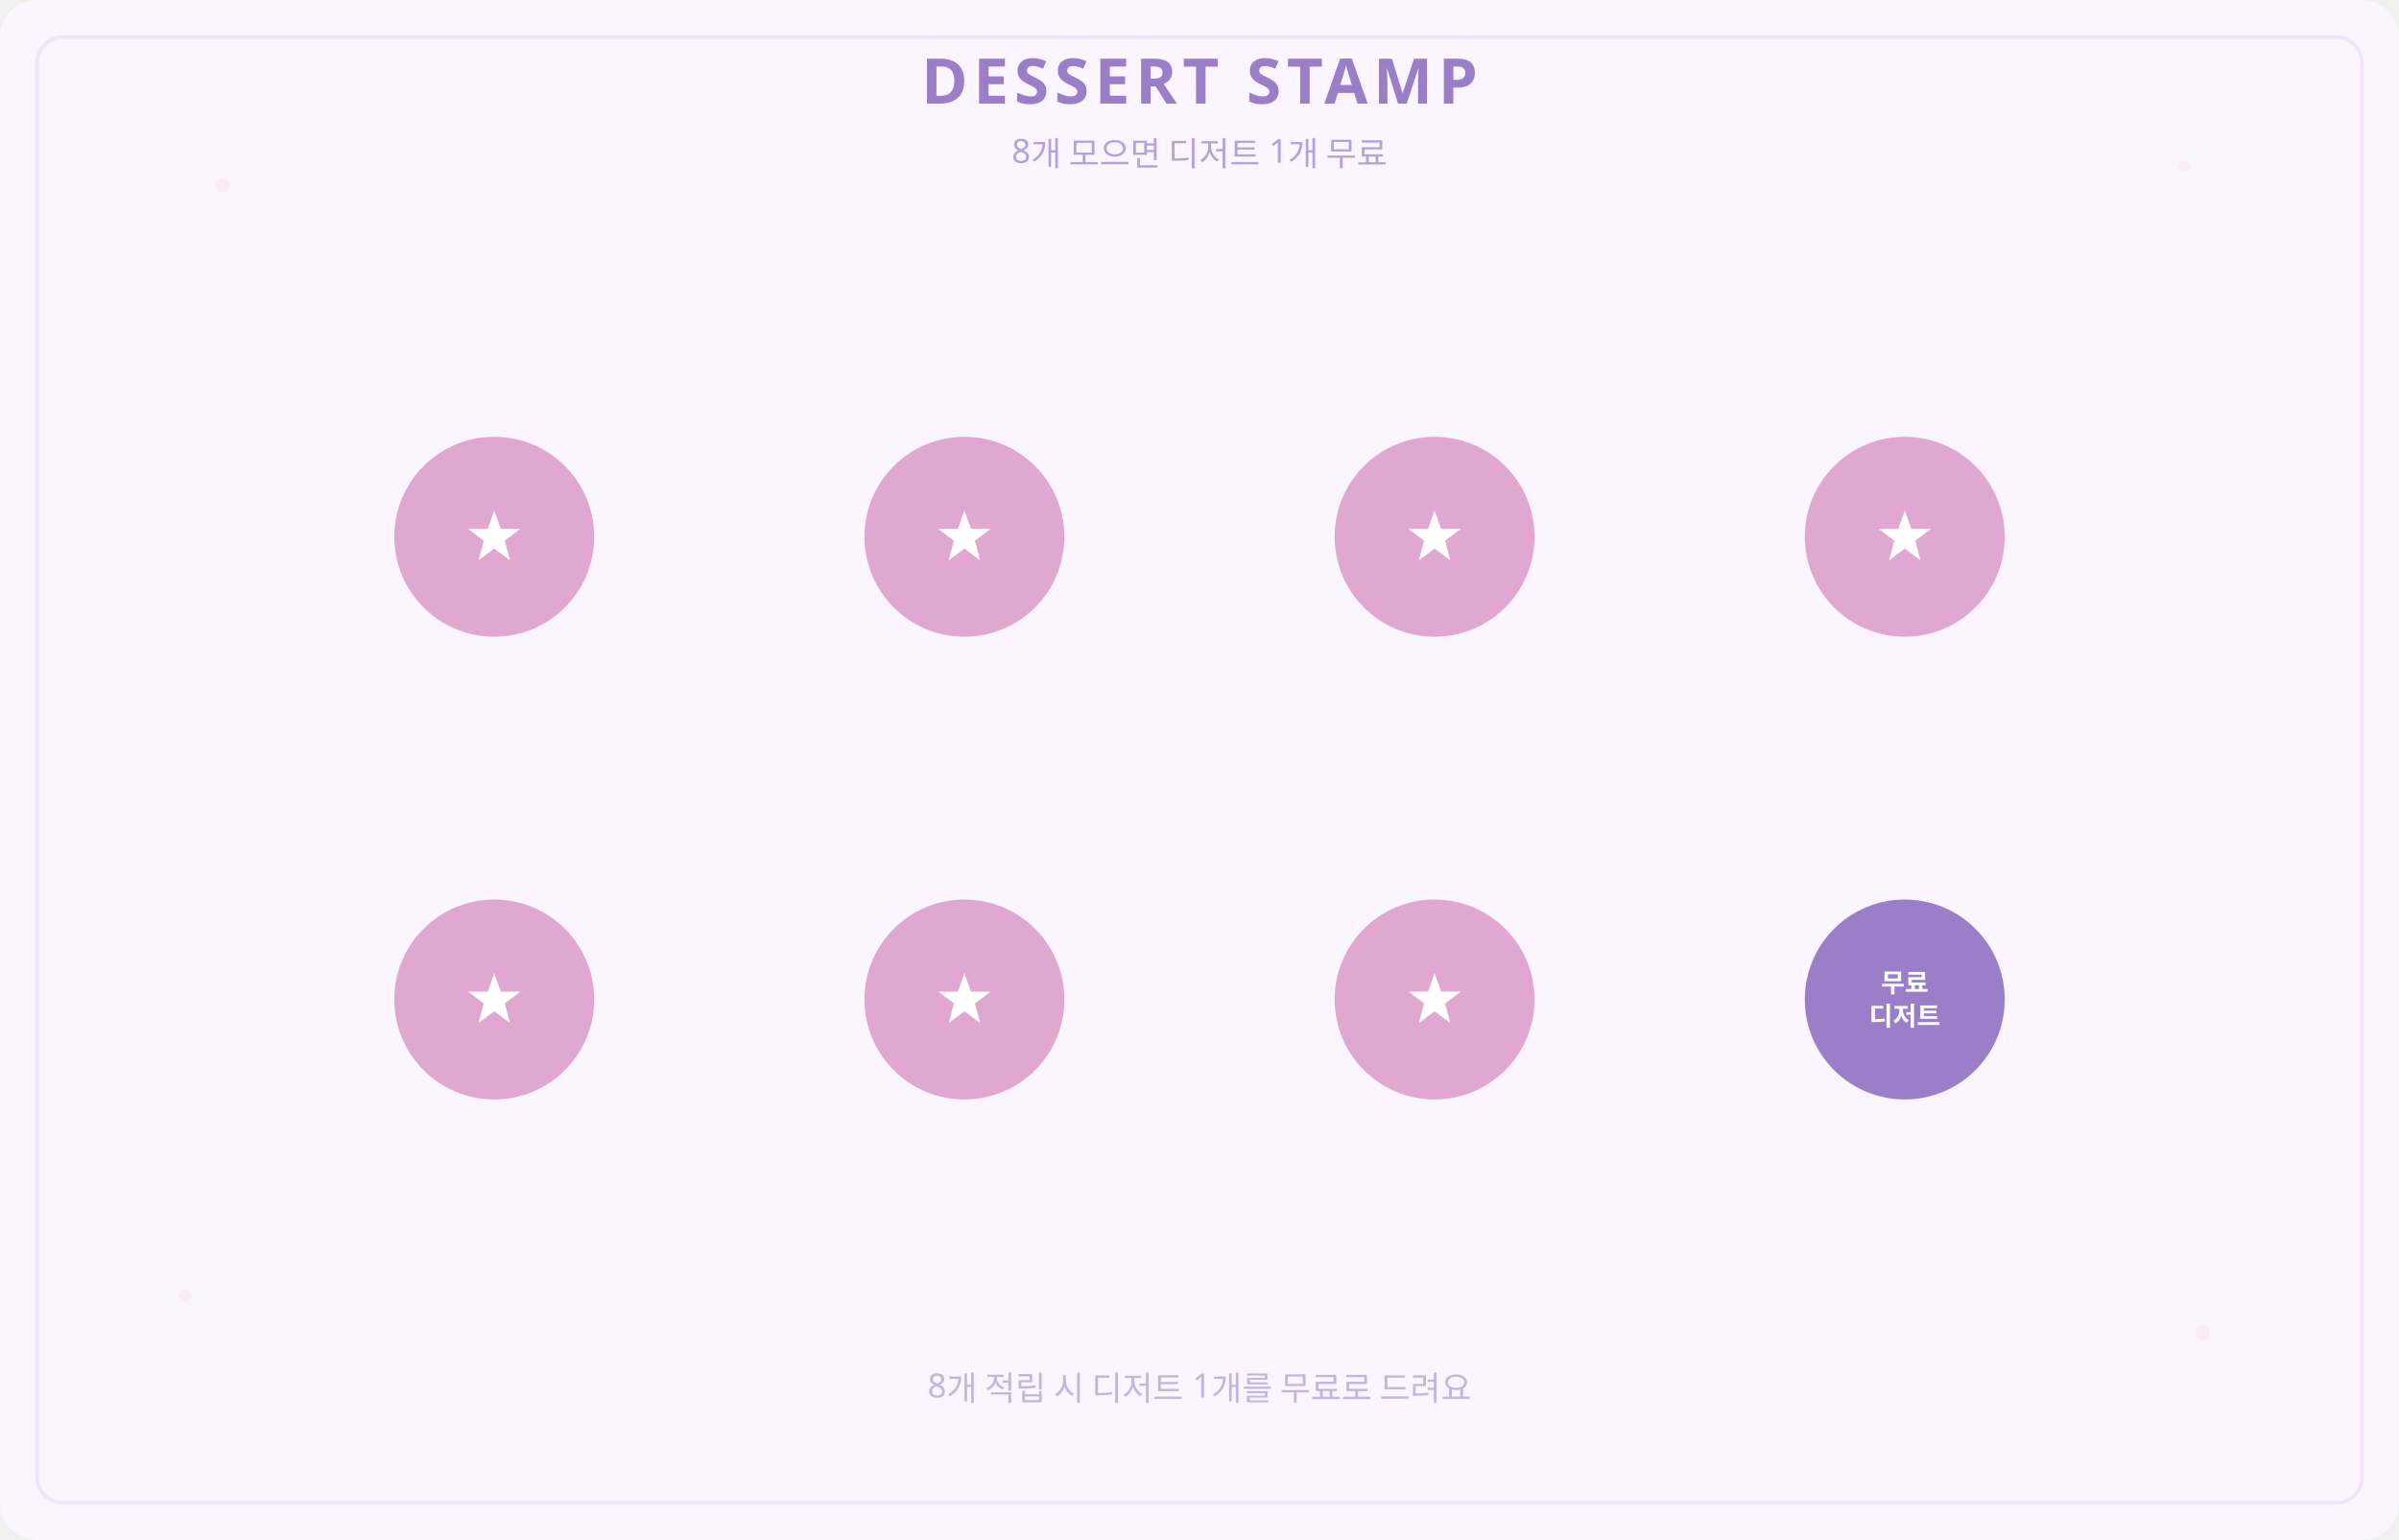
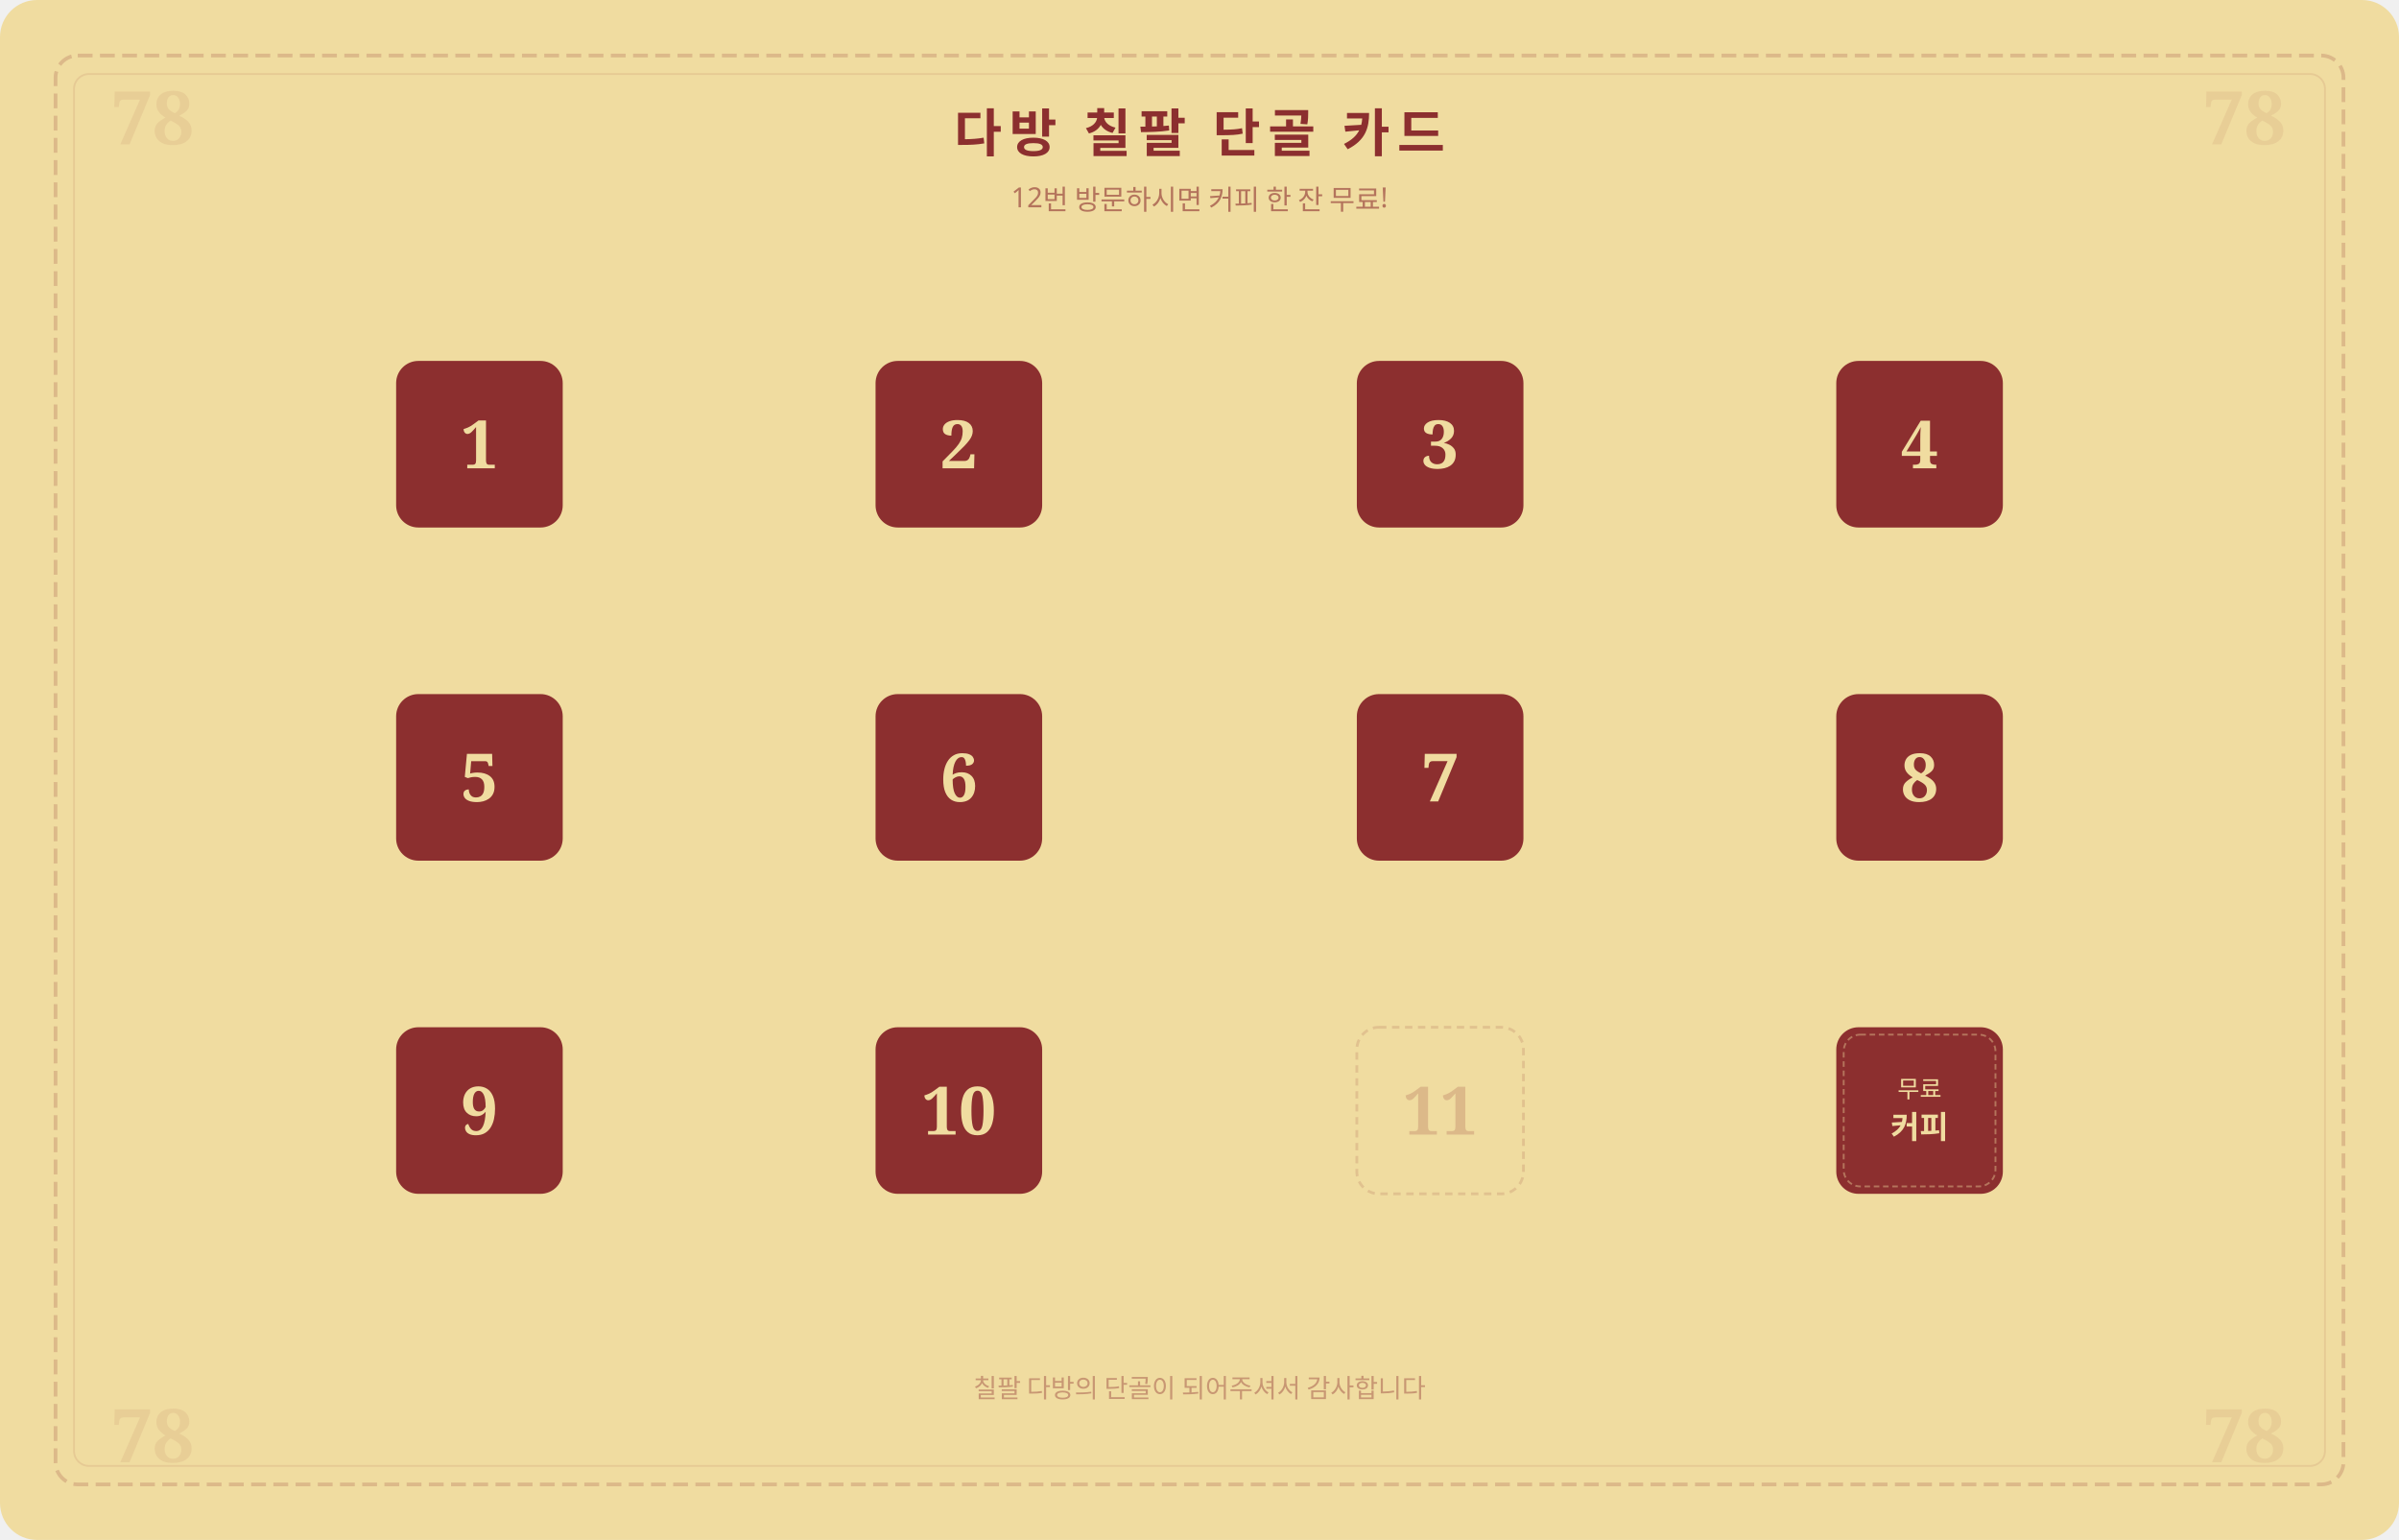
<svg xmlns="http://www.w3.org/2000/svg" viewBox="0 0 1296 832">
-   <defs>
-     <symbol id="s" viewBox="0 0 24 24">
-       <path d="M12,2 L14.5,9 L22,9 L16,13.5 L18,21 L12,16.5 L6,21 L8,13.5 L2,9 L9.5,9Z" fill="white" />
-     </symbol>
-   </defs>
-   <rect width="1296" height="832" rx="20" fill="#FAF5FF" />
-   <rect x="20" y="20" width="1256" height="792" rx="14" fill="none" stroke="#D4A0E8" stroke-opacity="0.2" stroke-width="2" />
-   <g fill="#FFB8D0" opacity="0.15">
-     <circle cx="120" cy="100" r="4" />
-     <circle cx="1180" cy="90" r="3" />
-     <circle cx="100" cy="700" r="3.5" />
-     <circle cx="1190" cy="720" r="4" />
-     <circle cx="648" cy="50" r="2.5" />
-   </g>
-   <text x="648" y="56" text-anchor="middle" fill="#9B7EC8" font-family="sans-serif" font-size="34" font-weight="700" letter-spacing="3">DESSERT STAMP</text>
-   <text x="648" y="88" text-anchor="middle" fill="#9B7EC8" font-family="sans-serif" font-size="18" opacity="0.7">8개 모으면 디저트 1개 무료</text>
-   <circle cx="267" cy="290" r="54" fill="#E0A8D0" />
-   <use href="#s" x="250" y="273" width="34" height="34" />
-   <circle cx="521" cy="290" r="54" fill="#E0A8D0" />
-   <use href="#s" x="504" y="273" width="34" height="34" />
-   <circle cx="775" cy="290" r="54" fill="#E0A8D0" />
-   <use href="#s" x="758" y="273" width="34" height="34" />
-   <circle cx="1029" cy="290" r="54" fill="#E0A8D0" />
-   <use href="#s" x="1012" y="273" width="34" height="34" />
-   <circle cx="267" cy="540" r="54" fill="#E0A8D0" />
-   <use href="#s" x="250" y="523" width="34" height="34" />
-   <circle cx="521" cy="540" r="54" fill="#E0A8D0" />
-   <use href="#s" x="504" y="523" width="34" height="34" />
-   <circle cx="775" cy="540" r="54" fill="#E0A8D0" />
-   <use href="#s" x="758" y="523" width="34" height="34" />
-   <circle cx="1029" cy="540" r="54" fill="#9B7EC8" />
-   <text x="1029" y="536" text-anchor="middle" fill="white" font-family="sans-serif" font-size="14" font-weight="700">무료</text>
-   <text x="1029" y="554" text-anchor="middle" fill="white" font-family="sans-serif" font-size="14" font-weight="700">디저트</text>
-   <text x="648" y="755" text-anchor="middle" fill="#9B7EC8" font-family="sans-serif" font-size="18" opacity="0.55">8개 적립 시 디저트 1개를 무료로 드려요</text>
+   <rect width="1296" height="832" rx="20" fill="#F0DCA0" />
+   <rect x="30" y="30" width="1236" height="772" rx="12" fill="none" stroke="#8C2F2F" stroke-opacity="0.2" stroke-width="2" stroke-dasharray="8,4" />
+   <rect x="40" y="40" width="1216" height="752" rx="8" fill="none" stroke="#8C2F2F" stroke-opacity="0.1" stroke-width="1" />
+   <text x="648" y="82" text-anchor="middle" fill="#8C2F2F" font-family="'Georgia', serif" font-size="28" font-weight="700" letter-spacing="4">다방 칠팔 단골 카드</text>
+   <text x="648" y="112" text-anchor="middle" fill="#8C2F2F" font-family="sans-serif" font-size="15" opacity="0.6">12번 방문하시면 커피 한 잔 무료!</text>
+   <rect x="214" y="195" width="90" height="90" rx="12" fill="#8C2F2F" />
+   <text x="259" y="253" text-anchor="middle" fill="#F0DCA0" font-family="'Georgia', serif" font-size="36" font-weight="700">1</text>
+   <rect x="473" y="195" width="90" height="90" rx="12" fill="#8C2F2F" />
+   <text x="518" y="253" text-anchor="middle" fill="#F0DCA0" font-family="'Georgia', serif" font-size="36" font-weight="700">2</text>
+   <rect x="733" y="195" width="90" height="90" rx="12" fill="#8C2F2F" />
+   <text x="778" y="253" text-anchor="middle" fill="#F0DCA0" font-family="'Georgia', serif" font-size="36" font-weight="700">3</text>
+   <rect x="992" y="195" width="90" height="90" rx="12" fill="#8C2F2F" />
+   <text x="1037" y="253" text-anchor="middle" fill="#F0DCA0" font-family="'Georgia', serif" font-size="36" font-weight="700">4</text>
+   <rect x="214" y="375" width="90" height="90" rx="12" fill="#8C2F2F" />
+   <text x="259" y="433" text-anchor="middle" fill="#F0DCA0" font-family="'Georgia', serif" font-size="36" font-weight="700">5</text>
+   <rect x="473" y="375" width="90" height="90" rx="12" fill="#8C2F2F" />
+   <text x="518" y="433" text-anchor="middle" fill="#F0DCA0" font-family="'Georgia', serif" font-size="36" font-weight="700">6</text>
+   <rect x="733" y="375" width="90" height="90" rx="12" fill="#8C2F2F" />
+   <text x="778" y="433" text-anchor="middle" fill="#F0DCA0" font-family="'Georgia', serif" font-size="36" font-weight="700">7</text>
+   <rect x="992" y="375" width="90" height="90" rx="12" fill="#8C2F2F" />
+   <text x="1037" y="433" text-anchor="middle" fill="#F0DCA0" font-family="'Georgia', serif" font-size="36" font-weight="700">8</text>
+   <rect x="214" y="555" width="90" height="90" rx="12" fill="#8C2F2F" />
+   <text x="259" y="613" text-anchor="middle" fill="#F0DCA0" font-family="'Georgia', serif" font-size="36" font-weight="700">9</text>
+   <rect x="473" y="555" width="90" height="90" rx="12" fill="#8C2F2F" />
+   <text x="518" y="613" text-anchor="middle" fill="#F0DCA0" font-family="'Georgia', serif" font-size="36" font-weight="700">10</text>
+   <rect x="733" y="555" width="90" height="90" rx="12" fill="none" stroke="#8C2F2F" stroke-opacity="0.15" stroke-width="1.5" stroke-dasharray="4,3" />
+   <text x="778" y="613" text-anchor="middle" fill="#8C2F2F" fill-opacity="0.2" font-family="'Georgia', serif" font-size="36" font-weight="700">11</text>
+   <rect x="992" y="555" width="90" height="90" rx="12" fill="#8C2F2F" />
+   <rect x="996" y="559" width="82" height="82" rx="9" fill="none" stroke="#F0DCA0" stroke-width="1" stroke-dasharray="3,2" stroke-opacity="0.4" />
+   <text x="1037" y="593" text-anchor="middle" fill="#F0DCA0" font-family="'Georgia', serif" font-size="13">무료</text>
+   <text x="1037" y="615" text-anchor="middle" fill="#F0DCA0" font-family="'Georgia', serif" font-size="17" font-weight="700">커피</text>
+   <text x="60" y="78" fill="#8C2F2F" fill-opacity="0.08" font-family="'Georgia', serif" font-size="40" font-weight="700">78</text>
+   <text x="1190" y="78" fill="#8C2F2F" fill-opacity="0.08" font-family="'Georgia', serif" font-size="40" font-weight="700">78</text>
+   <text x="60" y="790" fill="#8C2F2F" fill-opacity="0.08" font-family="'Georgia', serif" font-size="40" font-weight="700">78</text>
+   <text x="1190" y="790" fill="#8C2F2F" fill-opacity="0.08" font-family="'Georgia', serif" font-size="40" font-weight="700">78</text>
+   <text x="648" y="755" text-anchor="middle" fill="#8C2F2F" font-family="sans-serif" font-size="14" opacity="0.4">칠팔 다방의 단골이 되어주셔서 감사합니다</text>
</svg>
